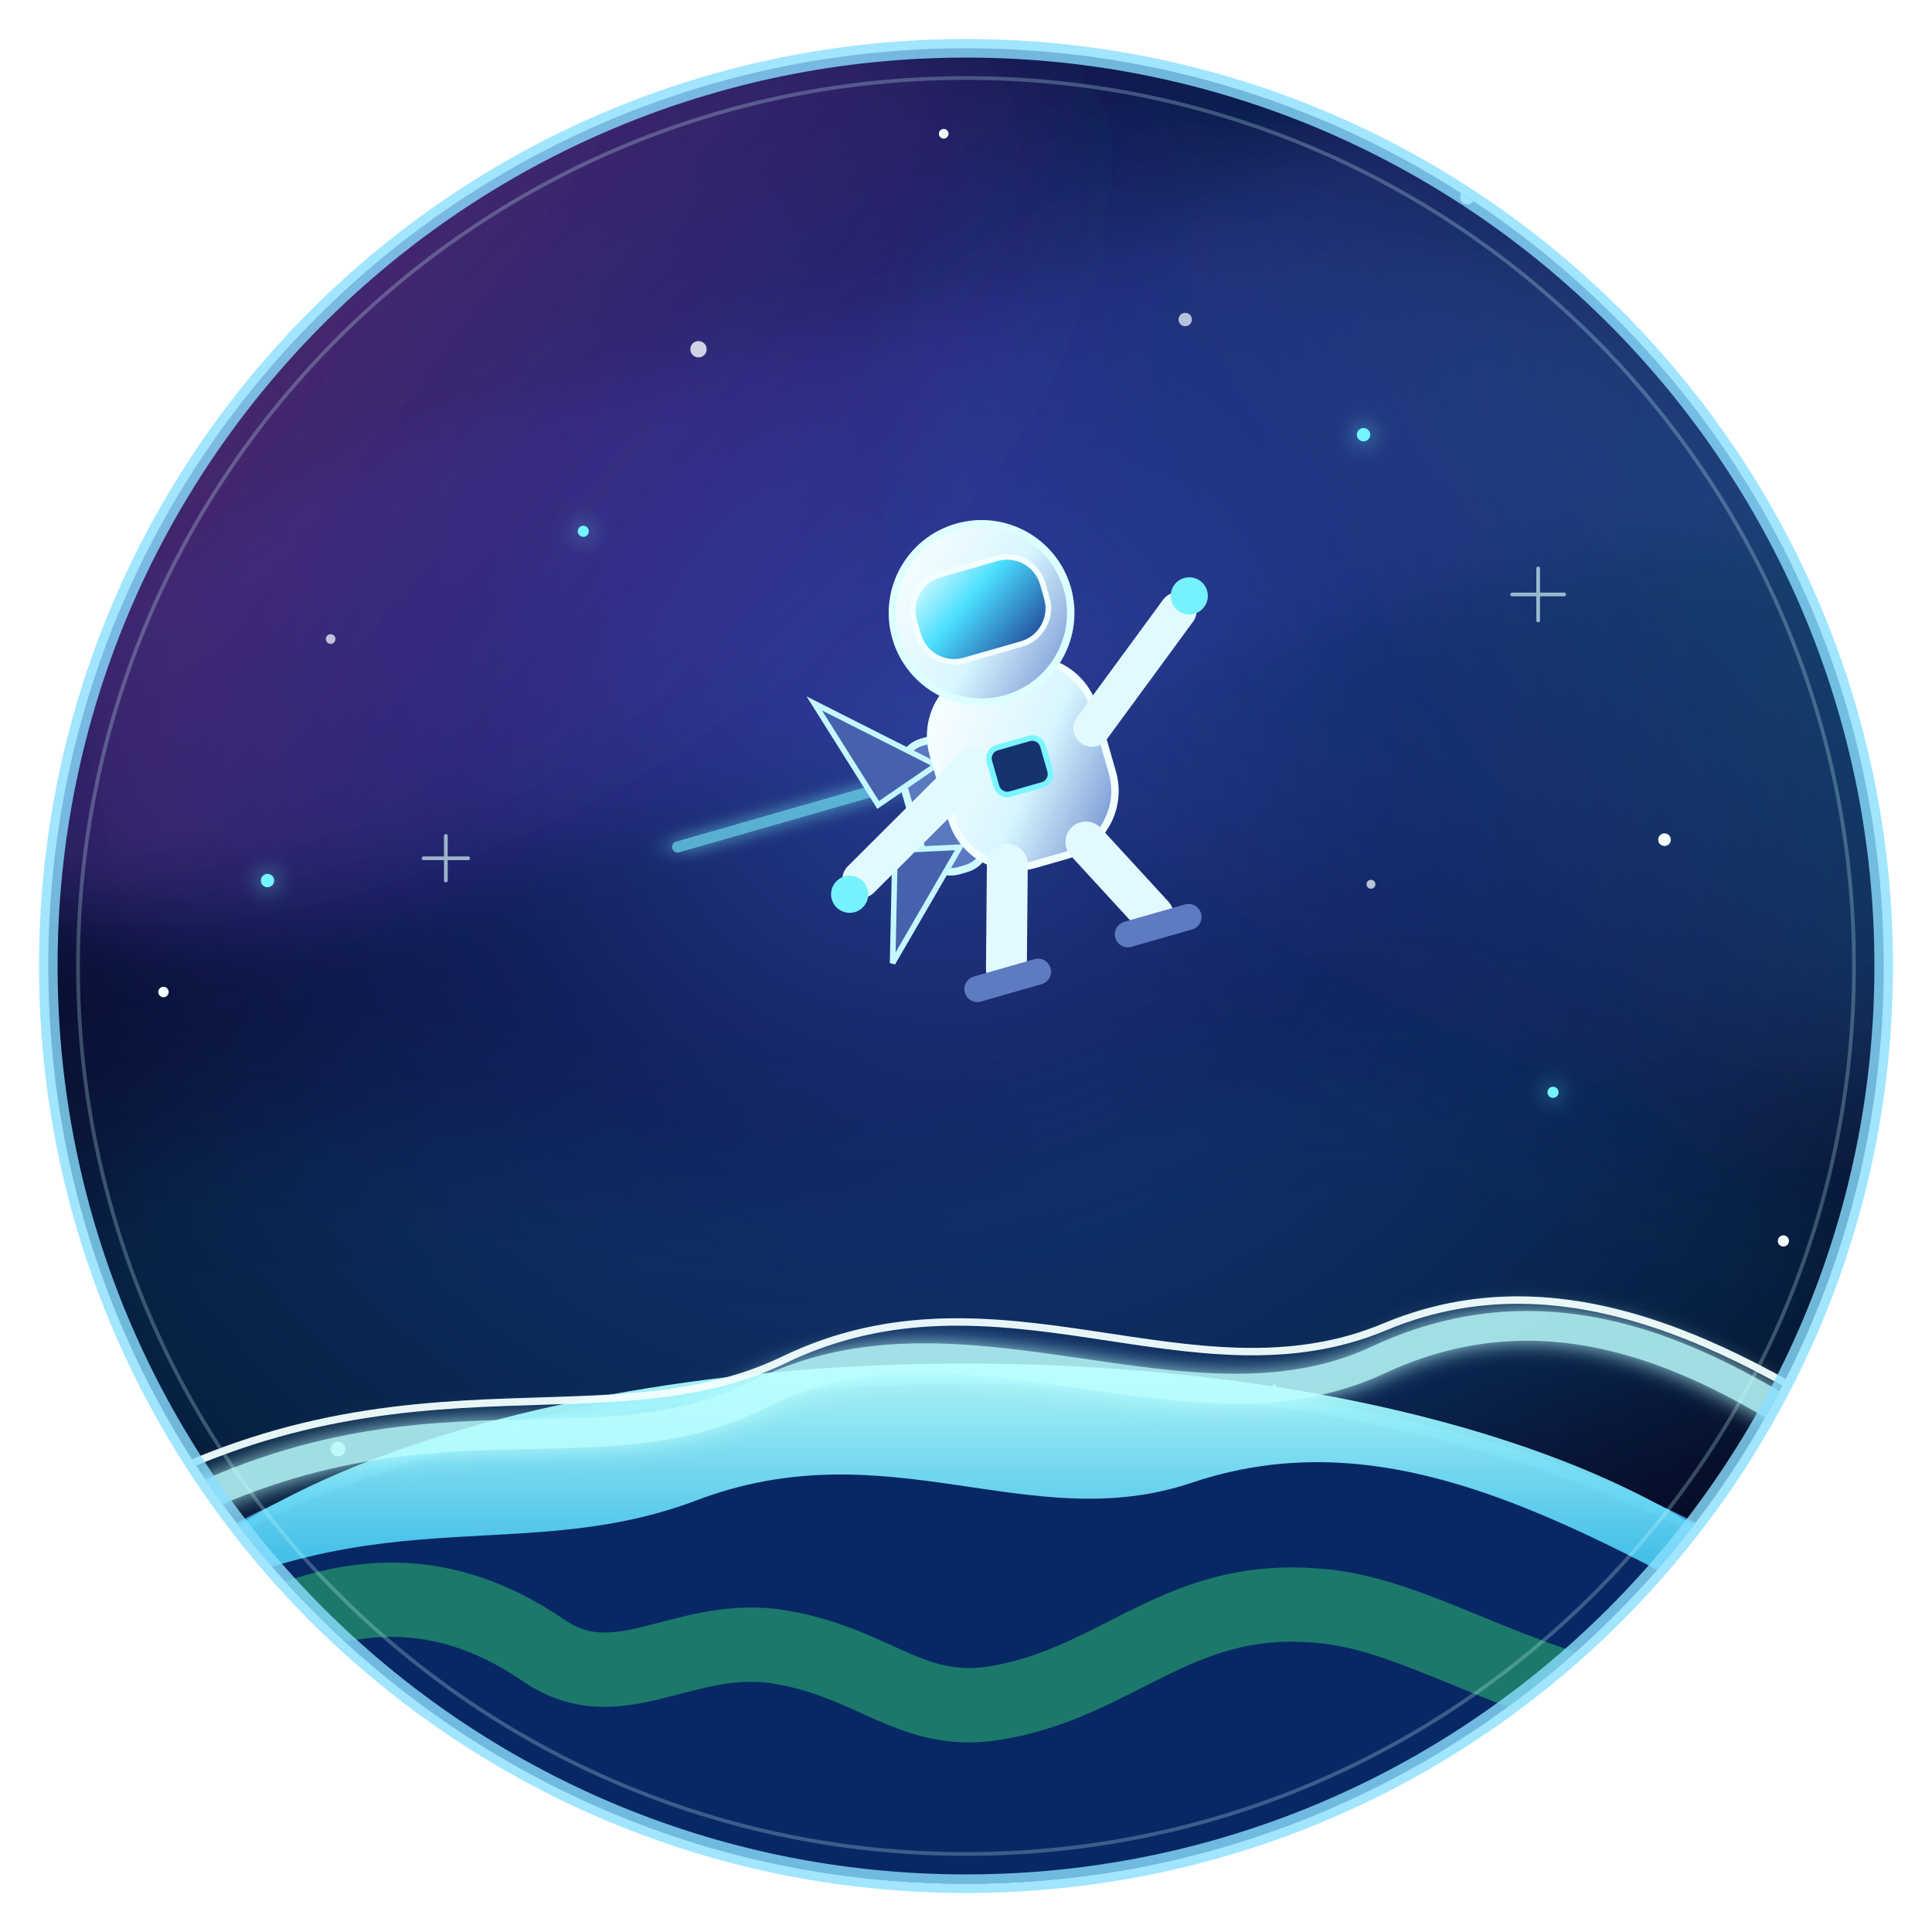
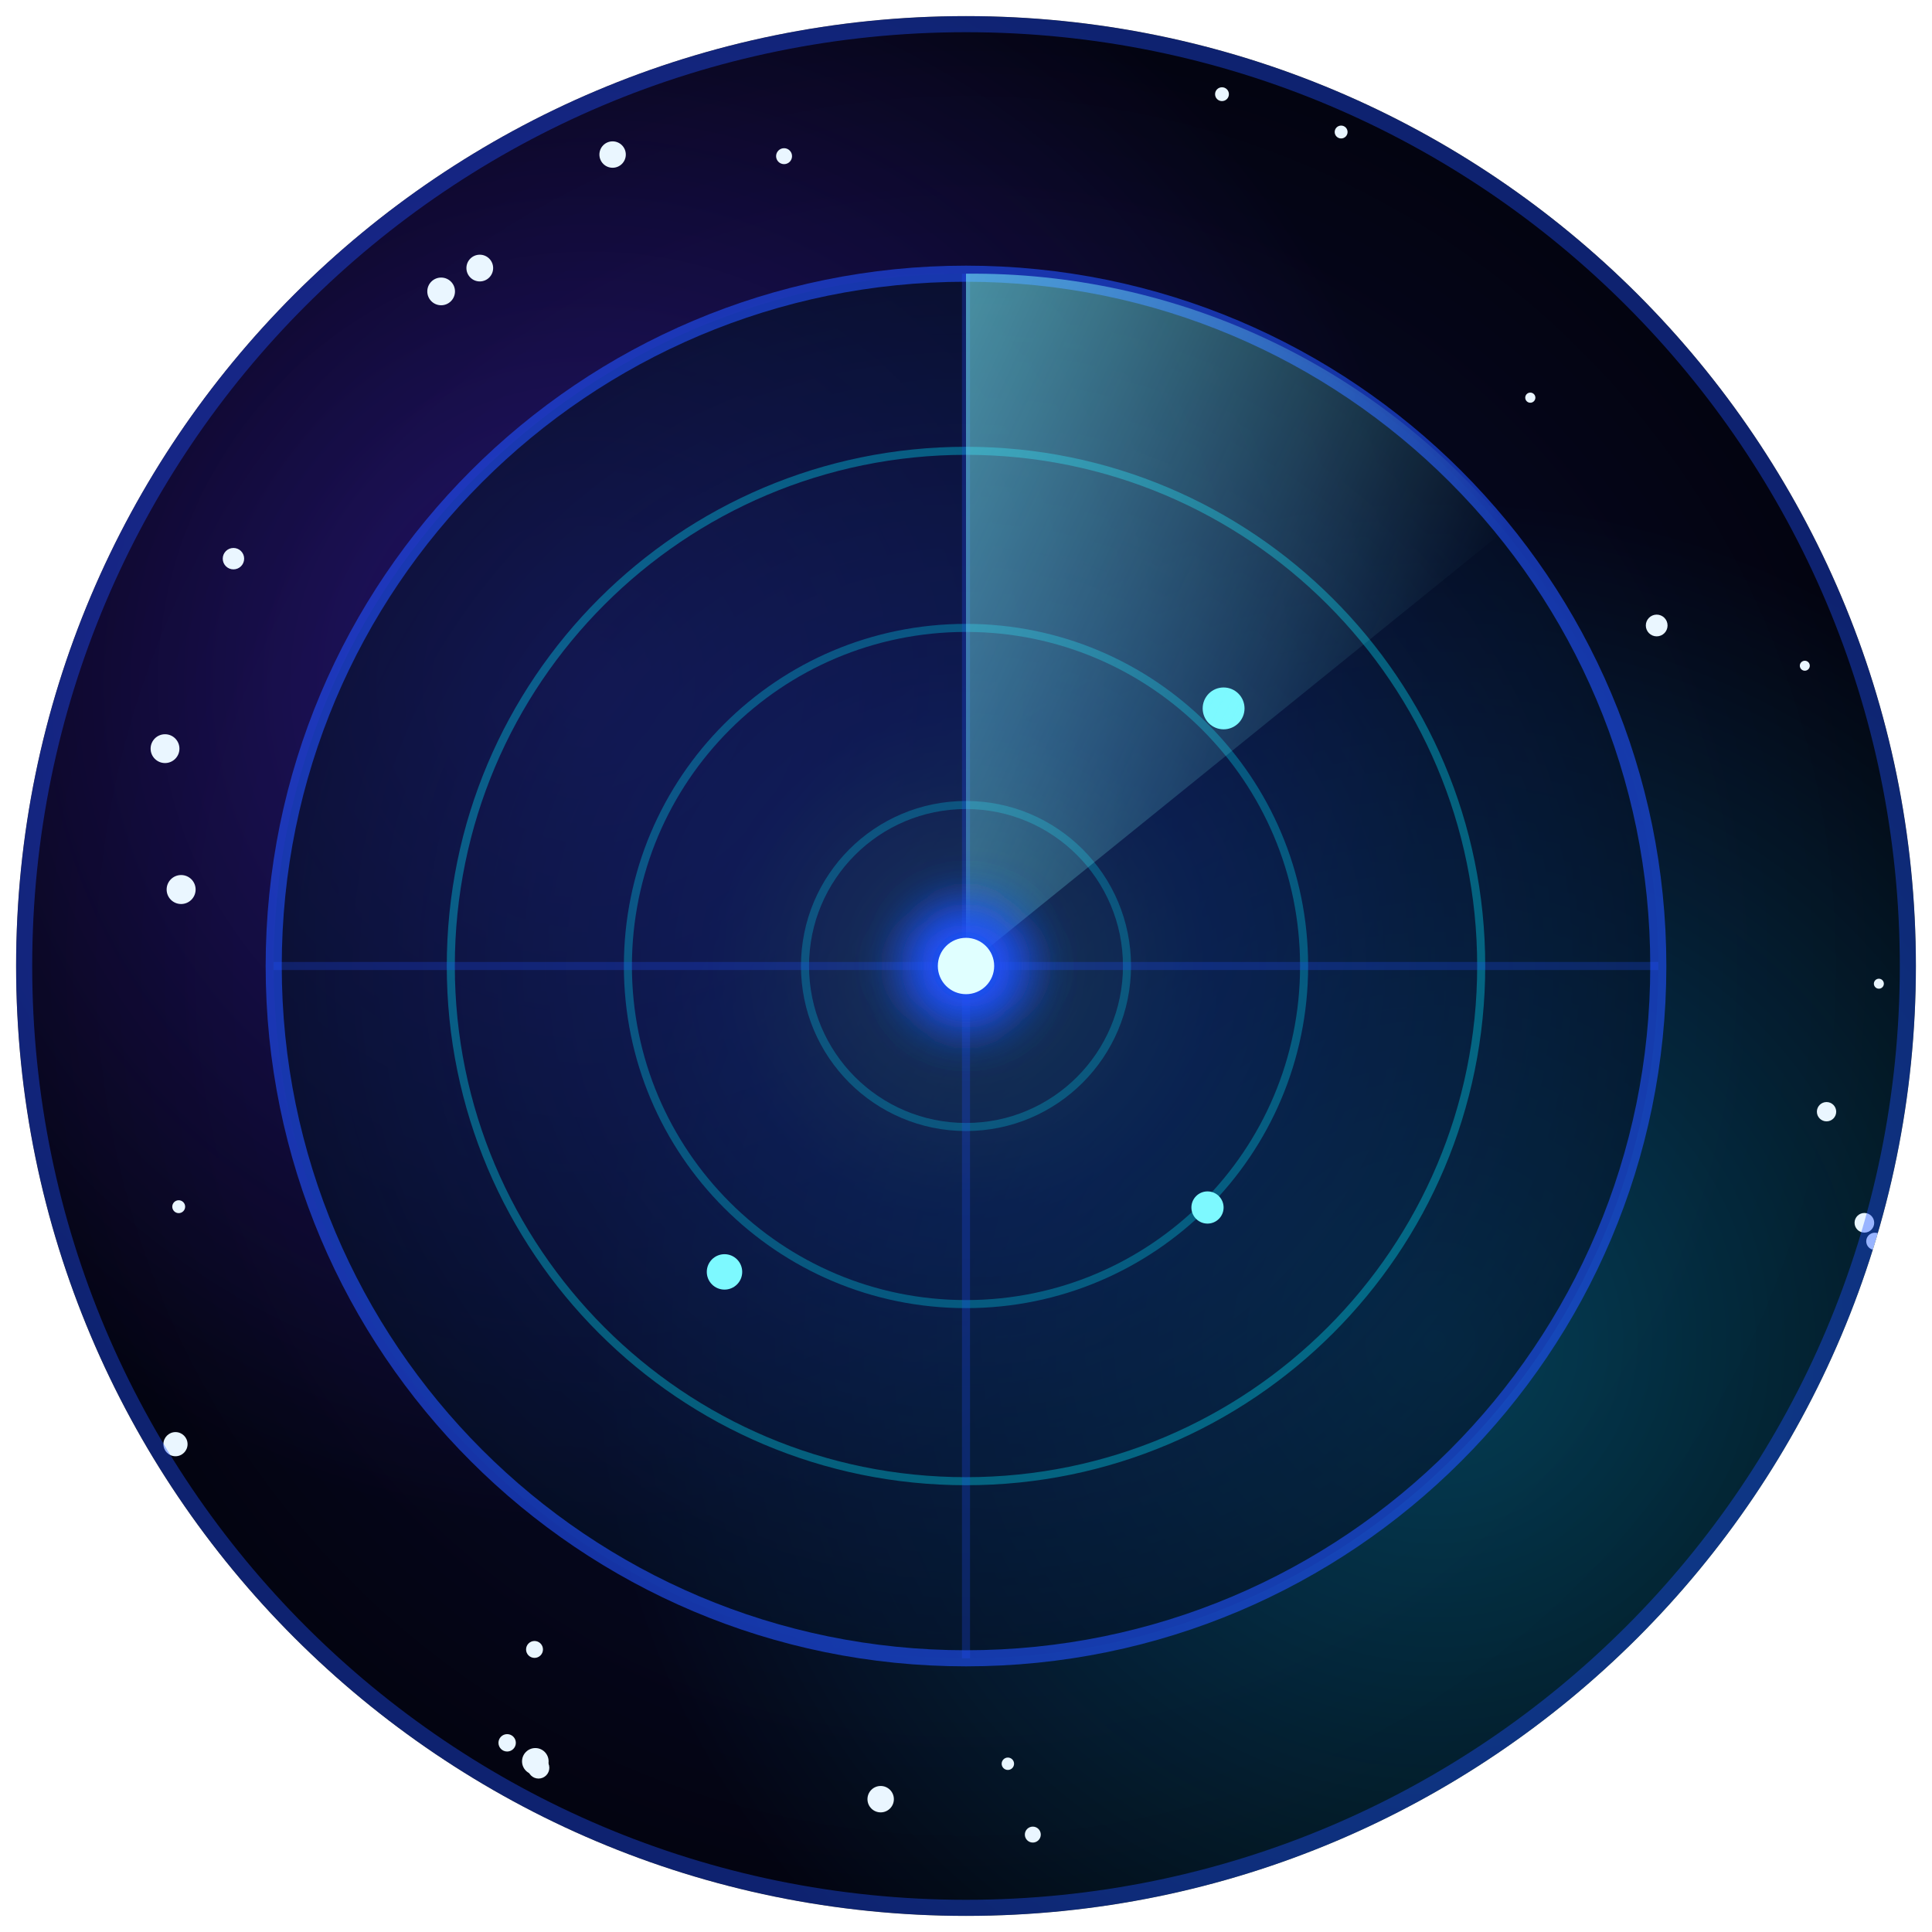
- <svg xmlns="http://www.w3.org/2000/svg" width="520" height="520" viewBox="0 0 520 520" role="img" aria-labelledby="title desc">
+ <svg xmlns="http://www.w3.org/2000/svg" width="240" height="240" viewBox="0 0 240 240">
  <defs>
-     <radialGradient id="deepSpace" cx="48%" cy="38%" r="75%">
-       <stop stop-color="#263d91" />
-       <stop offset=".32" stop-color="#111f5b" />
-       <stop offset=".7" stop-color="#070d2c" />
-       <stop offset="1" stop-color="#01030d" />
+     <radialGradient id="space" cx="50%" cy="50%" r="70%">
+       <stop offset="0%" stop-color="#0B1030" />
+       <stop offset="55%" stop-color="#05061A" />
+       <stop offset="100%" stop-color="#000000" />
    </radialGradient>
-     <linearGradient id="earthGlow" x1="0" y1="0" x2="0" y2="1">
-       <stop stop-color="#b6ffff" />
-       <stop offset=".35" stop-color="#2ab9ec" />
-       <stop offset="1" stop-color="#071a62" />
+     <radialGradient id="nebula1" cx="30%" cy="35%" r="45%">
+       <stop offset="0%" stop-color="#5B2CFF" stop-opacity="0.35" />
+       <stop offset="100%" stop-color="#5B2CFF" stop-opacity="0" />
+     </radialGradient>
+     <radialGradient id="nebula2" cx="75%" cy="70%" r="45%">
+       <stop offset="0%" stop-color="#00E5FF" stop-opacity="0.25" />
+       <stop offset="100%" stop-color="#00E5FF" stop-opacity="0" />
+     </radialGradient>
+     <radialGradient id="glow" cx="50%" cy="50%" r="50%">
+       <stop offset="0%" stop-color="#7DF9FF" stop-opacity="1" />
+       <stop offset="35%" stop-color="#1F51FF" stop-opacity="0.9" />
+       <stop offset="100%" stop-color="#1F51FF" stop-opacity="0" />
+     </radialGradient>
+     <linearGradient id="sweep" x1="120" y1="34" x2="187.4" y2="65.5" gradientUnits="userSpaceOnUse">
+       <stop offset="0%" stop-color="#7DF9FF" stop-opacity="0.55" />
+       <stop offset="100%" stop-color="#7DF9FF" stop-opacity="0" />
    </linearGradient>
-     <linearGradient id="suit" x1="0" y1="0" x2="1" y2="1">
-       <stop stop-color="#fff" />
-       <stop offset=".55" stop-color="#d8f6ff" />
-       <stop offset="1" stop-color="#6684ca" />
-     </linearGradient>
-     <linearGradient id="visor" x1="0" y1="0" x2="1" y2="1">
-       <stop stop-color="#e9ffff" />
-       <stop offset=".4" stop-color="#4bdfff" />
-       <stop offset="1" stop-color="#1d388d" />
-     </linearGradient>
-     <linearGradient id="nebulaPink" x1="0" y1="0" x2="1" y2="1">
-       <stop stop-color="#ff5dbb" stop-opacity=".45" />
-       <stop offset="1" stop-color="#7f39ff" stop-opacity="0" />
-     </linearGradient>
-     <linearGradient id="nebulaBlue" x1="1" y1="0" x2="0" y2="1">
-       <stop stop-color="#37e8ff" stop-opacity=".38" />
-       <stop offset="1" stop-color="#3560ff" stop-opacity="0" />
-     </linearGradient>
-     <filter id="blur20" x="-100%" y="-100%" width="300%" height="300%">
-       <feGaussianBlur stdDeviation="20" />
+     <filter id="soft" x="-50%" y="-50%" width="200%" height="200%">
+       <feGaussianBlur stdDeviation="1.4" />
    </filter>
-     <filter id="blur8" x="-100%" y="-100%" width="300%" height="300%">
-       <feGaussianBlur stdDeviation="8" />
+     <filter id="core" x="-50%" y="-50%" width="200%" height="200%">
+       <feGaussianBlur stdDeviation="3" />
    </filter>
-     <filter id="glow" x="-100%" y="-100%" width="300%" height="300%">
-       <feGaussianBlur stdDeviation="3" result="b" />
-       <feMerge>
-         <feMergeNode in="b" />
-         <feMergeNode in="SourceGraphic" />
-       </feMerge>
-     </filter>
-     <clipPath id="circle">
-       <circle cx="260" cy="260" r="247" />
+     <clipPath id="frame">
+       <circle cx="120" cy="120" r="118" />
    </clipPath>
  </defs>
-   <g clip-path="url(#circle)">
-     <rect width="520" height="520" fill="url(#deepSpace)" />
-     <ellipse cx="116" cy="120" rx="190" ry="100" fill="url(#nebulaPink)" filter="url(#blur20)" transform="rotate(-25 116 120)" />
-     <ellipse cx="416" cy="174" rx="190" ry="104" fill="url(#nebulaBlue)" filter="url(#blur20)" transform="rotate(28 416 174)" />
-     <path d="M-30 215C105 65 238 120 337 47C414-10 542 66 560 166C430 112 337 190 235 205C127 222 63 305-30 215Z" fill="#5c45d0" opacity=".13" filter="url(#blur8)" />
-     <path d="M-45 350C90 246 184 350 284 302C390 250 468 301 566 385C424 347 355 432 244 419C143 407 78 466-45 350Z" fill="#00d6ff" opacity=".1" filter="url(#blur20)" />
-     <g fill="#f5ffff">
-       <circle cx="43" cy="83" r="2" />
-       <circle cx="89" cy="172" r="1.3" opacity=".72" />
-       <circle cx="131" cy="45" r="1.5" />
-       <circle cx="188" cy="94" r="2.2" opacity=".8" />
-       <circle cx="254" cy="36" r="1.3" />
-       <circle cx="319" cy="86" r="1.8" opacity=".7" />
-       <circle cx="395" cy="53" r="2" />
-       <circle cx="474" cy="96" r="1.4" opacity=".8" />
-       <circle cx="448" cy="226" r="1.7" />
-       <circle cx="44" cy="267" r="1.4" />
-       <circle cx="91" cy="390" r="2" opacity=".8" />
-       <circle cx="146" cy="462" r="1.4" />
-       <circle cx="222" cy="427" r="1.8" />
-       <circle cx="348" cy="467" r="1.3" opacity=".8" />
-       <circle cx="433" cy="407" r="2" />
-       <circle cx="480" cy="334" r="1.5" />
-       <circle cx="369" cy="238" r="1.2" opacity=".72" />
+   <g clip-path="url(#frame)">
+     <circle cx="120" cy="120" r="118" fill="url(#space)" />
+     <circle cx="120" cy="120" r="118" fill="url(#nebula1)" />
+     <circle cx="120" cy="120" r="118" fill="url(#nebula2)" />
+     <circle cx="151.8" cy="11.7" r="0.86" fill="#EAF6FF">
+       <animate attributeName="opacity" values="0.29;1;0.29" dur="2.17s" begin="2.21s" repeatCount="indefinite" />
+     </circle>
+     <circle cx="209.4" cy="25.8" r="1.05" fill="#EAF6FF">
+       <animate attributeName="opacity" values="0.25;1;0.25" dur="1.59s" begin="0.66s" repeatCount="indefinite" />
+     </circle>
+     <circle cx="12.1" cy="51.3" r="1.34" fill="#EAF6FF">
+       <animate attributeName="opacity" values="0.27;1;0.27" dur="3.13s" begin="0.66s" repeatCount="indefinite" />
+     </circle>
+     <circle cx="190.6" cy="7.5" r="1.55" fill="#EAF6FF">
+       <animate attributeName="opacity" values="0.18;1;0.18" dur="3.59s" begin="1.02s" repeatCount="indefinite" />
+     </circle>
+     <circle cx="224.2" cy="82.7" r="0.62" fill="#EAF6FF">
+       <animate attributeName="opacity" values="0.27;1;0.27" dur="1.79s" begin="2.54s" repeatCount="indefinite" />
+     </circle>
+     <circle cx="128.3" cy="227.9" r="0.99" fill="#EAF6FF">
+       <animate attributeName="opacity" values="0.27;1;0.27" dur="3.16s" begin="2.49s" repeatCount="indefinite" />
+     </circle>
+     <circle cx="166.6" cy="16.4" r="0.8" fill="#EAF6FF">
+       <animate attributeName="opacity" values="0.2;1;0.2" dur="2.37s" begin="0.24s" repeatCount="indefinite" />
+     </circle>
+     <circle cx="29.0" cy="69.4" r="1.33" fill="#EAF6FF">
+       <animate attributeName="opacity" values="0.19;1;0.19" dur="2.59s" begin="1.11s" repeatCount="indefinite" />
+     </circle>
+     <circle cx="66.9" cy="219.6" r="1.34" fill="#EAF6FF">
+       <animate attributeName="opacity" values="0.3;1;0.3" dur="3.33s" begin="0.51s" repeatCount="indefinite" />
+     </circle>
+     <circle cx="231.6" cy="151.9" r="1.22" fill="#EAF6FF">
+       <animate attributeName="opacity" values="0.31;1;0.31" dur="3.55s" begin="2.53s" repeatCount="indefinite" />
+     </circle>
+     <circle cx="58.2" cy="13.3" r="0.91" fill="#EAF6FF">
+       <animate attributeName="opacity" values="0.34;1;0.34" dur="2.3s" begin="0.63s" repeatCount="indefinite" />
+     </circle>
+     <circle cx="205.8" cy="77.7" r="1.35" fill="#EAF6FF">
+       <animate attributeName="opacity" values="0.24;1;0.24" dur="2.69s" begin="2.74s" repeatCount="indefinite" />
+     </circle>
+     <circle cx="233.4" cy="122.2" r="0.62" fill="#EAF6FF">
+       <animate attributeName="opacity" values="0.28;1;0.28" dur="1.64s" begin="0.33s" repeatCount="indefinite" />
+     </circle>
+     <circle cx="20.5" cy="93.0" r="1.79" fill="#EAF6FF">
+       <animate attributeName="opacity" values="0.32;1;0.32" dur="3.09s" begin="2.91s" repeatCount="indefinite" />
+     </circle>
+     <circle cx="8.6" cy="170.3" r="1.39" fill="#EAF6FF">
+       <animate attributeName="opacity" values="0.28;1;0.28" dur="3.11s" begin="0.8s" repeatCount="indefinite" />
+     </circle>
+     <circle cx="109.4" cy="223.5" r="1.64" fill="#EAF6FF">
+       <animate attributeName="opacity" values="0.19;1;0.19" dur="2.29s" begin="1.5s" repeatCount="indefinite" />
+     </circle>
+     <circle cx="214.1" cy="204.5" r="0.89" fill="#EAF6FF">
+       <animate attributeName="opacity" values="0.18;1;0.18" dur="3.42s" begin="1.83s" repeatCount="indefinite" />
+     </circle>
+     <circle cx="6.1" cy="79.9" r="0.53" fill="#EAF6FF">
+       <animate attributeName="opacity" values="0.32;1;0.32" dur="4.29s" begin="2.64s" repeatCount="indefinite" />
+     </circle>
+     <circle cx="76.1" cy="19.2" r="1.64" fill="#EAF6FF">
+       <animate attributeName="opacity" values="0.25;1;0.25" dur="4.34s" begin="0.26s" repeatCount="indefinite" />
+     </circle>
+     <circle cx="21.8" cy="179.4" r="1.5" fill="#EAF6FF">
+       <animate attributeName="opacity" values="0.26;1;0.26" dur="1.89s" begin="1.43s" repeatCount="indefinite" />
+     </circle>
+     <circle cx="66.4" cy="204.9" r="1.05" fill="#EAF6FF">
+       <animate attributeName="opacity" values="0.3;1;0.3" dur="2.14s" begin="1.62s" repeatCount="indefinite" />
+     </circle>
+     <circle cx="232.9" cy="154.2" r="1.07" fill="#EAF6FF">
+       <animate attributeName="opacity" values="0.19;1;0.19" dur="3.05s" begin="0.36s" repeatCount="indefinite" />
+     </circle>
+     <circle cx="22.2" cy="149.9" r="0.8" fill="#EAF6FF">
+       <animate attributeName="opacity" values="0.16;1;0.16" dur="4.22s" begin="2.58s" repeatCount="indefinite" />
+     </circle>
+     <circle cx="54.8" cy="36.2" r="1.72" fill="#EAF6FF">
+       <animate attributeName="opacity" values="0.31;1;0.31" dur="3.21s" begin="1.42s" repeatCount="indefinite" />
+     </circle>
+     <circle cx="190.1" cy="49.4" r="0.63" fill="#EAF6FF">
+       <animate attributeName="opacity" values="0.24;1;0.24" dur="2.79s" begin="1.27s" repeatCount="indefinite" />
+     </circle>
+     <circle cx="230.4" cy="28.4" r="1.02" fill="#EAF6FF">
+       <animate attributeName="opacity" values="0.2;1;0.2" dur="2.52s" begin="2.59s" repeatCount="indefinite" />
+     </circle>
+     <circle cx="63.0" cy="216.5" r="1.08" fill="#EAF6FF">
+       <animate attributeName="opacity" values="0.16;1;0.16" dur="4.08s" begin="1.65s" repeatCount="indefinite" />
+     </circle>
+     <circle cx="233.8" cy="196.6" r="1.76" fill="#EAF6FF">
+       <animate attributeName="opacity" values="0.18;1;0.18" dur="4.28s" begin="2.55s" repeatCount="indefinite" />
+     </circle>
+     <circle cx="97.4" cy="19.4" r="0.99" fill="#EAF6FF">
+       <animate attributeName="opacity" values="0.31;1;0.31" dur="4.46s" begin="0.8s" repeatCount="indefinite" />
+     </circle>
+     <circle cx="224.3" cy="233.0" r="1.22" fill="#EAF6FF">
+       <animate attributeName="opacity" values="0.21;1;0.21" dur="3.66s" begin="0.46s" repeatCount="indefinite" />
+     </circle>
+     <circle cx="226.9" cy="138.1" r="1.2" fill="#EAF6FF">
+       <animate attributeName="opacity" values="0.27;1;0.27" dur="3.74s" begin="0.17s" repeatCount="indefinite" />
+     </circle>
+     <circle cx="41.9" cy="225.1" r="0.6" fill="#EAF6FF">
+       <animate attributeName="opacity" values="0.29;1;0.29" dur="2.06s" begin="1.79s" repeatCount="indefinite" />
+     </circle>
+     <circle cx="59.6" cy="33.3" r="1.66" fill="#EAF6FF">
+       <animate attributeName="opacity" values="0.27;1;0.27" dur="2.24s" begin="1.78s" repeatCount="indefinite" />
+     </circle>
+     <circle cx="125.2" cy="219.1" r="0.77" fill="#EAF6FF">
+       <animate attributeName="opacity" values="0.23;1;0.23" dur="3.65s" begin="0.72s" repeatCount="indefinite" />
+     </circle>
+     <circle cx="22.5" cy="110.5" r="1.8" fill="#EAF6FF">
+       <animate attributeName="opacity" values="0.19;1;0.19" dur="4.49s" begin="0.22s" repeatCount="indefinite" />
+     </circle>
+     <circle cx="66.5" cy="218.8" r="1.65" fill="#EAF6FF">
+       <animate attributeName="opacity" values="0.18;1;0.18" dur="4.14s" begin="1.11s" repeatCount="indefinite" />
+     </circle>
+     <g>
+       <line x1="-10" y1="-10" x2="14" y2="4" stroke="#EAF6FF" stroke-width="1.5" stroke-linecap="round" opacity="0">
+         <animate attributeName="opacity" values="0;0;0.9;0" keyTimes="0;0.55;0.62;0.78" dur="7s" repeatCount="indefinite" />
+         <animateTransform attributeName="transform" type="translate" values="0,0; 0,0; 200,90; 260,120" keyTimes="0;0.55;0.72;0.78" dur="7s" repeatCount="indefinite" />
+       </line>
    </g>
-     <g fill="#75f5ff" filter="url(#glow)">
-       <circle cx="72" cy="237" r="1.8" />
-       <circle cx="157" cy="143" r="1.5" />
-       <circle cx="367" cy="117" r="1.8" />
-       <circle cx="418" cy="294" r="1.5" />
-       <circle cx="273" cy="469" r="1.5" />
+     <circle cx="120" cy="120" r="88" fill="url(#glow)" opacity="0.3">
+       <animate attributeName="opacity" values="0.2;0.4;0.2" dur="3s" repeatCount="indefinite" />
+     </circle>
+     <circle cx="120" cy="120" r="86" fill="#04122A" opacity="0.55" />
+     <circle cx="120" cy="120" r="86" fill="none" stroke="#1F51FF" stroke-width="2" opacity="0.6" />
+     <circle cx="120" cy="120" r="64" fill="none" stroke="#00E5FF" stroke-width="1" opacity="0.35" />
+     <circle cx="120" cy="120" r="42" fill="none" stroke="#00E5FF" stroke-width="1" opacity="0.3" />
+     <circle cx="120" cy="120" r="20" fill="none" stroke="#00E5FF" stroke-width="1" opacity="0.25" />
+     <line x1="120" y1="34" x2="120" y2="206" stroke="#1F51FF" stroke-width="1" opacity="0.25" />
+     <line x1="34" y1="120" x2="206" y2="120" stroke="#1F51FF" stroke-width="1" opacity="0.25" />
+     <circle cx="152" cy="88" r="2.6" fill="#7DF9FF">
+       <animate attributeName="opacity" values="0;0;1;0.2;0" keyTimes="0;0.2;0.24;0.4;0.6" dur="4s" repeatCount="indefinite" />
+     </circle>
+     <circle cx="90" cy="158" r="2.2" fill="#7DF9FF">
+       <animate attributeName="opacity" values="0;0;1;0.2;0" keyTimes="0;0.55;0.59;0.7;0.85" dur="4s" repeatCount="indefinite" />
+     </circle>
+     <circle cx="150" cy="150" r="2" fill="#7DF9FF">
+       <animate attributeName="opacity" values="0;0;1;0.2;0" keyTimes="0;0.82;0.86;0.95;1" dur="4s" repeatCount="indefinite" />
+     </circle>
+     <g>
+       <animateTransform attributeName="transform" type="rotate" from="0 120 120" to="360 120 120" dur="4s" repeatCount="indefinite" />
+       <path d="M 120 120 L 120 34 A 86 86 0 0 1 187.4 65.5 Z" fill="url(#sweep)" />
+       <line x1="120" y1="120" x2="120" y2="34" stroke="#7DF9FF" stroke-width="2" filter="url(#soft)" />
    </g>
-     <g stroke="#dfffff" stroke-linecap="round" opacity=".65">
-       <path d="M120 225v12M114 231h12" />
-       <path d="M414 153v14M407 160h14" />
-       <path d="M343 373v12M337 379h12" />
-     </g>
-     <ellipse cx="260" cy="482" rx="254" ry="111" fill="#06164c" stroke="#3e96d7" stroke-width="3" />
-     <ellipse cx="260" cy="462" rx="233" ry="95" fill="url(#earthGlow)" opacity=".95" />
-     <path d="M25 445C95 399 136 423 187 404C239 384 277 414 321 399C378 380 430 414 495 449L510 530H10Z" fill="#082865" />
-     <path d="M54 448c35-22 64-23 92-4 20 14 37-4 62-1 28 4 37 20 62 15 31-6 47-28 82-26 26 1 48 18 86 27" fill="none" stroke="#1f8c6b" stroke-width="20" opacity=".8" />
-     <path d="M15 426C103 363 154 401 205 375C259 348 320 390 371 366C429 339 478 378 515 403" fill="none" stroke="#bcffff" stroke-width="8" opacity=".85" filter="url(#glow)" />
-     <path d="M10 417C98 356 159 391 211 366C269 338 321 379 373 357C426 335 477 369 516 394" fill="none" stroke="#f2ffff" stroke-width="2" opacity=".95" />
-     <g transform="translate(270 207)">
-       <animateTransform attributeName="transform" type="translate" values="270 207; 278 199; 264 210; 270 207" dur="7s" repeatCount="indefinite" />
-       <g transform="rotate(-16)">
-         <path d="M-25-4h-65" stroke="#79f4ff" stroke-width="3" stroke-linecap="round" opacity=".65" filter="url(#glow)" />
-         <rect x="-27" y="-13" width="18" height="36" rx="8" fill="#5b79c0" stroke="#cffaff" stroke-width="2" />
-         <path d="M-17-6-44-31-35 0ZM-17 17-43 42-34 13Z" fill="#4662ac" stroke="#c4f7ff" stroke-width="1.5" />
-         <rect x="-17" y="-27" width="45" height="54" rx="18" fill="url(#suit)" stroke="#f1ffff" stroke-width="2" />
-         <circle cx="6" cy="-42" r="24" fill="url(#suit)" stroke="#ddffff" stroke-width="2" />
-         <rect x="-12" y="-55" width="36" height="24" rx="10" fill="url(#visor)" stroke="#f3ffff" stroke-width="1.5" />
-         <path d="M-7-3-45 18M26-4 57-28" stroke="#e2faff" stroke-width="10" stroke-linecap="round" />
-         <circle cx="-49" cy="21" r="5" fill="#76f2ff" />
-         <circle cx="61" cy="-31" r="5" fill="#76f2ff" />
-         <path d="M-6 25-14 52M16 25 28 49" stroke="#e2faff" stroke-width="11" stroke-linecap="round" />
-         <path d="M-23 55h17M20 52h17" stroke="#5d7bc1" stroke-width="7" stroke-linecap="round" />
-         <rect x="-3" y="-6" width="15" height="13" rx="3" fill="#14336f" stroke="#7af5ff" stroke-width="1.5" />
-       </g>
-     </g>
+     <circle cx="120" cy="120" r="8" fill="#1F51FF" filter="url(#core)">
+       <animate attributeName="opacity" values="0.8;1;0.8" dur="2s" repeatCount="indefinite" />
+     </circle>
+     <circle cx="120" cy="120" r="3.5" fill="#E0FFFF" />
+     <circle cx="120" cy="120" r="117" fill="none" stroke="#1F51FF" stroke-width="2" opacity="0.4" />
  </g>
-   <circle cx="260" cy="260" r="247" fill="none" stroke="#8adfff" stroke-width="5" opacity=".8" />
-   <circle cx="260" cy="260" r="239" fill="none" stroke="#d0ffff" stroke-width="1" opacity=".25" />
</svg>
